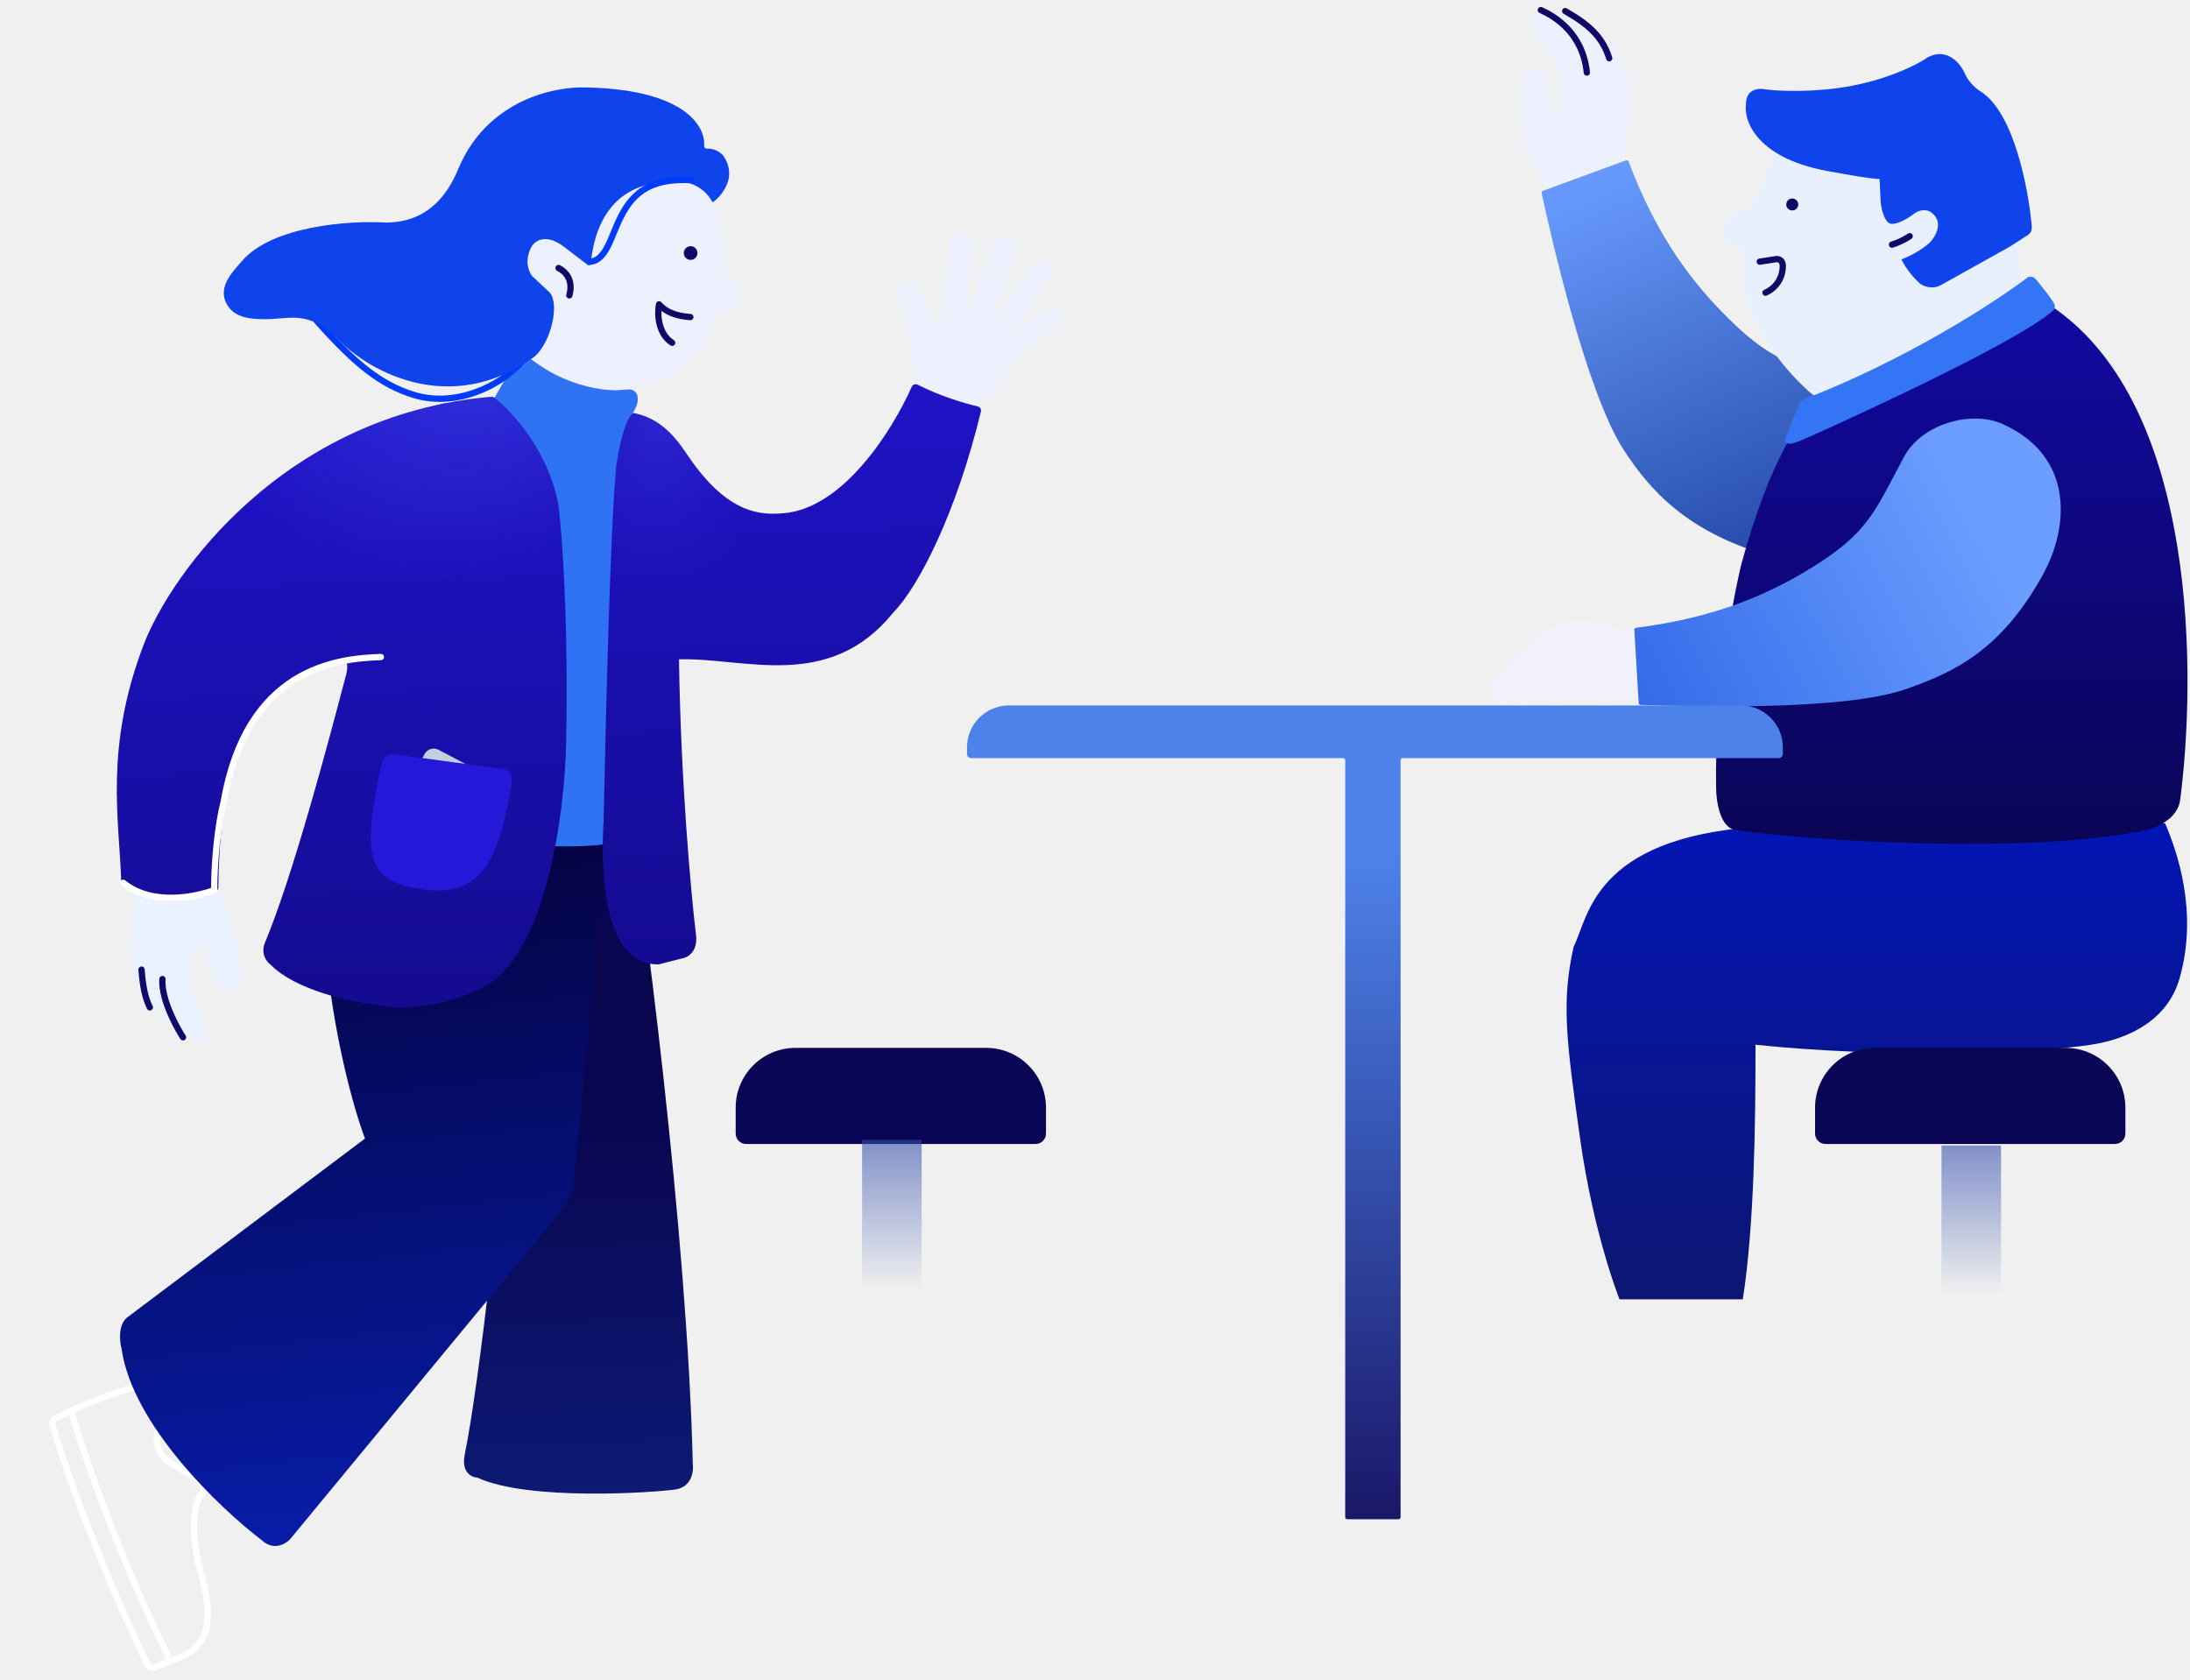
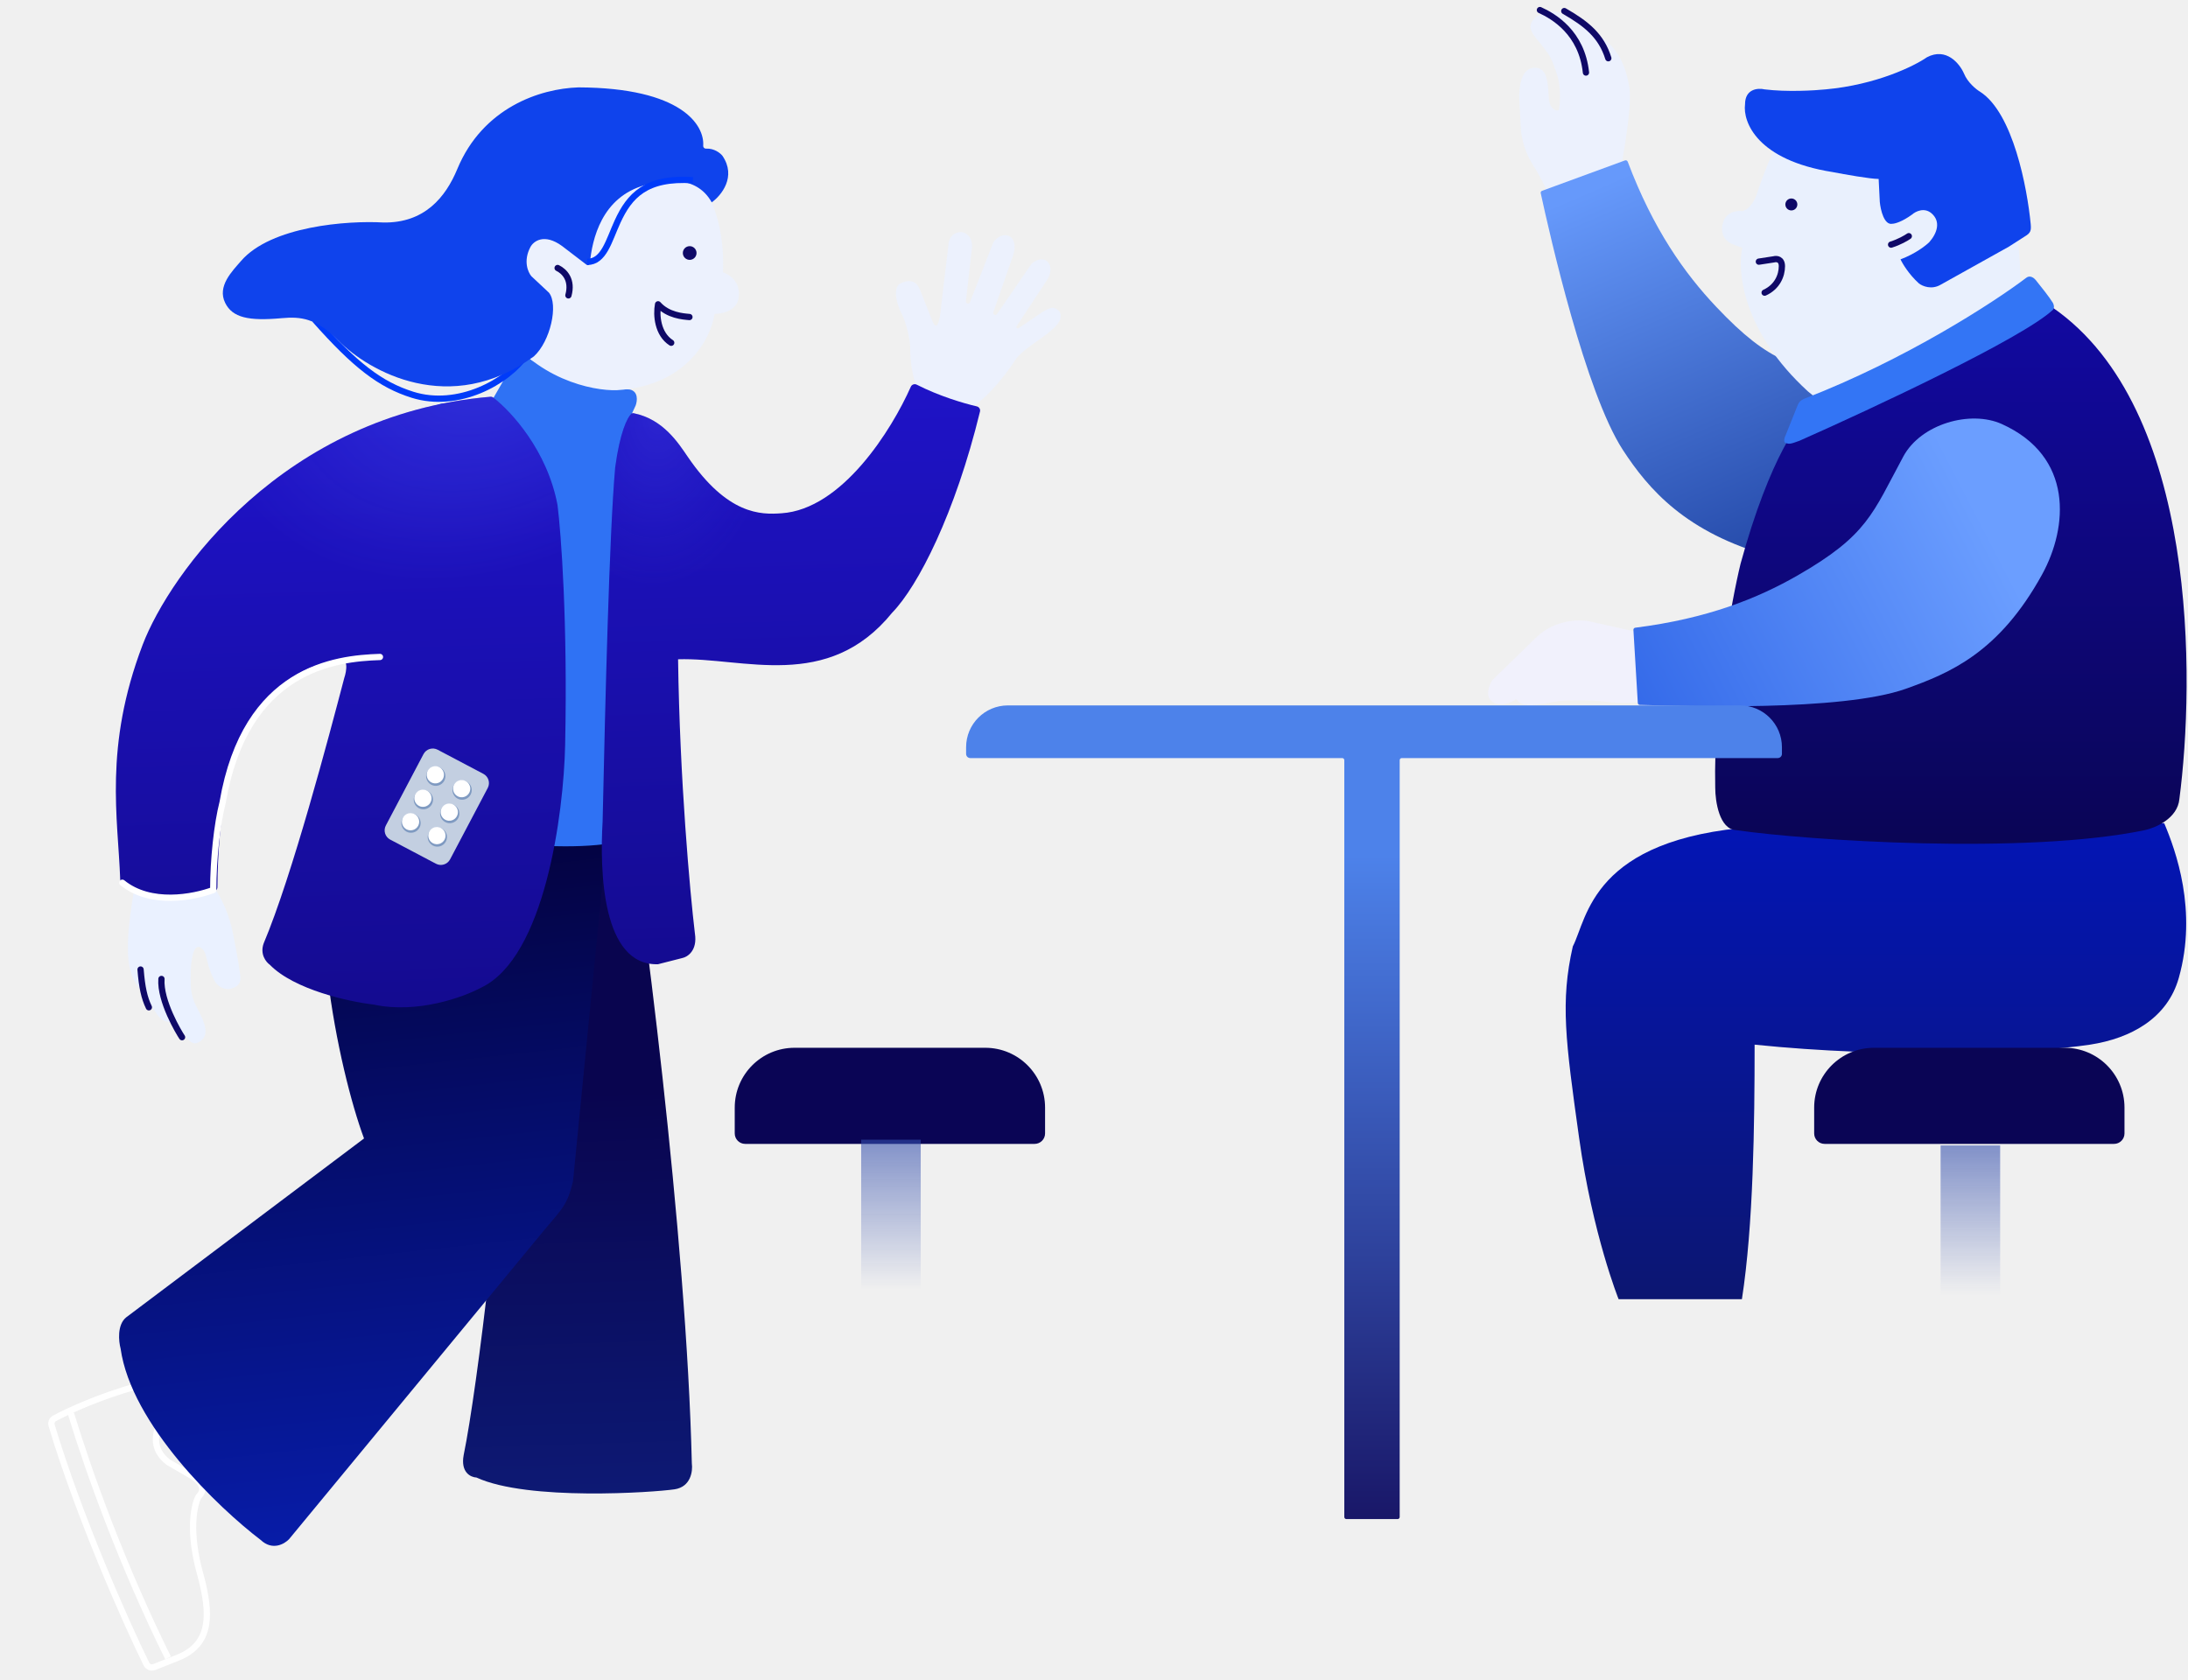
- <svg xmlns="http://www.w3.org/2000/svg" width="1048" height="804" viewBox="0 0 1048 804" fill="none">
-   <path d="M735.656 81.599C739.044 87.46 740.727 91.507 742.979 95.151L775.103 85.791C775.103 85.791 781.641 53.178 780.221 42.591C778.801 32.005 774.877 24.964 769.948 20.348C765.02 15.732 747.503 6.493 747.503 6.493C742.892 3.813 738.24 6.991 738.24 6.991C738.24 6.991 735.193 7.155 733.399 10.598C731.234 14.754 736.103 18.681 739.085 22.704C742.067 26.728 742.975 27.795 745.53 35.746C747.681 42.44 746.861 49.986 746.549 52.204C746.493 52.597 746.198 52.91 745.801 52.902C744.544 52.875 741.873 52.136 741.565 46.418C741.162 38.909 740.695 32.101 734.573 32.43C728.45 32.759 727.138 41.336 727.505 48.15L728.297 62.889C729.798 73.677 733.963 78.671 735.656 81.599Z" fill="#ECF1FD" />
-   <path d="M737.343 4.809C743.821 7.745 757.353 15.586 759.375 34.723" stroke="#0F0967" stroke-width="3" stroke-linecap="round" />
-   <path d="M749 5.298C759.682 11.417 766.767 17.221 770.069 27.872" stroke="#0F0967" stroke-width="3" stroke-linecap="round" />
-   <path d="M821.668 146.819C848.26 174.97 858.949 174.778 889.015 182.769C906.127 187.317 918.703 208.835 915.041 224.873C906.168 263.737 873.425 273.26 848.302 266.377C807.166 255.108 789.252 234.092 777.052 215.377C759.161 187.933 742.037 112.321 737.727 92.435C737.621 91.948 737.9 91.5 738.368 91.328L778.059 76.773C778.576 76.583 779.151 76.853 779.345 77.368C791.612 109.866 806.613 130.881 821.668 146.819Z" fill="url(#paint0_linear)" />
-   <path d="M841.353 92.248C845.762 78.615 851.273 67.512 853.478 63.664C861.855 50.911 895.546 51.021 911.345 52.67C946.175 57.068 960.762 84.918 963.701 98.294C967.669 121.601 967.559 136.955 967.008 141.719L871.665 192.29L865.602 187.343C834.299 158.759 831.617 129.626 834.189 118.632L829.78 116.983C824.048 114.785 824.085 109.471 824.82 107.089C826.143 101.372 831.617 100.676 834.189 101.043C838.157 100.163 840.618 94.813 841.353 92.248Z" fill="#E9F0FD" />
-   <path d="M761.928 297.603L796.631 305.369L798.387 334.578C798.387 334.578 781.074 337.17 771.898 336.17C762.723 335.171 760.35 335.121 750.047 335.281C740.889 335.423 729.94 340.624 726.073 334.598C723.807 336.156 718.348 338.601 714.643 335.918C710.938 333.235 712.994 327.949 714.485 325.642L735.921 304.752C744.953 296.389 756.835 296.243 761.928 297.603Z" fill="#F1F1FC" />
-   <path d="M1043.08 468C1052.11 435.87 1041.58 407 1036.08 394L840.077 395.75C762.077 401.35 760.076 439.5 753.076 453C747.076 479.5 749.576 498 756.077 544.5C762.577 591 775 621.836 775 621.836H834C839.5 586.336 840.077 538.5 840.077 500C903.076 506.5 972.41 504.333 1000.58 500C1020.08 497 1037.61 487.446 1043.08 468Z" fill="url(#paint1_linear)" />
-   <path d="M868.577 530.122C868.577 514.313 881.393 501.497 897.202 501.497H988.452C1004.26 501.497 1017.08 514.313 1017.08 530.122V542.497C1017.08 545.258 1014.84 547.497 1012.08 547.497H873.577C870.815 547.497 868.577 545.258 868.577 542.497V530.122Z" fill="#0A0555" />
-   <rect x="929.077" y="548.25" width="28.5" height="71.75" fill="url(#paint2_linear)" />
-   <path d="M833.358 269.795C847.466 218.345 862.383 198.886 868.078 195.588L977.75 143.368L982.71 147.216C1052.64 195.588 1050.68 326.229 1043.33 382.48C1042.45 391.715 1031.94 396.222 1026.8 397.322C969.924 409.195 865.323 402.269 831.153 397.322C823.217 396.882 821.233 383.58 821.233 376.983C820.352 334.768 828.949 287.935 833.358 269.795Z" fill="url(#paint3_linear)" />
-   <path d="M922.575 27.385C931.834 22.548 938.19 30.5 940.211 35.081C941.974 39.478 946.09 42.776 947.927 43.876C963.799 53.99 970.523 90.049 972.176 107.089C972.496 110.387 972.176 111.487 969.42 113.136L961.705 118.083L929.189 136.222C924.78 138.861 920.371 136.955 918.718 135.673C913.868 131.275 910.818 126.145 909.9 124.129C916.954 121.491 922.024 117.533 923.678 115.884C927.536 111.487 929.189 105.99 924.78 102.142C921.253 99.064 917.064 101.226 915.411 102.692C910.561 106.21 907.144 107.089 906.042 107.089C902.074 107.969 900.347 100.493 899.98 96.645L899.429 85.651C895.461 85.651 883.079 83.453 877.384 82.353C841.231 76.637 834.397 58.35 835.499 49.922C835.499 42.446 841.745 42.043 844.868 42.776C855.449 44.095 868.75 43.326 874.077 42.776C898.326 40.577 916.513 31.599 922.575 27.385Z" fill="#0F43EC" />
-   <path d="M913.86 113.044C912.691 113.875 909.361 115.843 905.389 117.075" stroke="#0F0967" stroke-width="3" stroke-linecap="round" />
-   <path d="M842.113 125.229L849.277 124.129C850.563 123.763 853.135 123.909 853.135 127.427C853.135 131.825 850.931 137.322 844.868 140.07" stroke="#0F0967" stroke-width="3" stroke-linecap="round" stroke-linejoin="round" />
-   <path d="M860.574 275.461C894.198 256.183 896.49 245.768 911.26 218.448C919.665 202.899 943.333 196.182 958.36 202.952C992.75 218.448 990.141 252.255 977.6 275.035C957.065 312.337 933.504 322.171 912.423 329.672C881.533 340.662 805.544 337.878 785.119 337.396C784.598 337.384 784.216 336.976 784.184 336.457L782.083 301.494C782.051 300.967 782.441 300.505 782.965 300.439C817.536 296.071 841.527 286.381 860.574 275.461Z" fill="url(#paint4_linear)" />
-   <ellipse cx="857.656" cy="97.857" rx="2.868" ry="2.861" fill="#0F0967" />
-   <path d="M863.631 190.924C912.587 172.028 954.932 144.458 970.151 132.893C971.914 131.576 973.825 133.077 974.56 133.992C977.315 137.425 981.173 142.237 982.826 144.986C983.708 146.745 983.194 147.918 982.826 148.284C968.277 161.916 895.934 195.74 861.581 210.948C857.172 212.597 856.621 212.597 854.968 212.047C853.645 211.607 854.417 209.299 854.968 208.199L860.765 193.744C861.285 192.447 862.327 191.428 863.631 190.924Z" fill="#3375F5" />
-   <path d="M331.519 700.447C329.013 592.517 307.805 426.176 297.899 368.601L241.412 370.396L244.964 482.216C241.848 558.475 228.841 664.859 222.343 696.414C220.762 704.773 225.759 707.076 228.454 707.183C253.047 718.518 313.495 714.29 323.257 712.826C331.067 711.654 332.019 704.085 331.519 700.447Z" fill="url(#paint5_linear)" />
-   <path d="M34.381 676.461C42.862 704.371 58.95 749.244 80.888 793.53" stroke="white" stroke-width="3" />
-   <path d="M80.73 666.716C79.36 659.348 70.971 661.24 66.719 663.195C66.559 663.269 66.395 663.33 66.226 663.377C48.37 668.339 33.5 675.157 26.569 678.845C25.347 679.495 24.778 680.909 25.174 682.236C38.07 725.407 60.7 776.538 70.536 796.469C71.222 797.861 72.853 798.46 74.296 797.887L85.455 793.454C101.748 786.981 101.59 772.699 96.135 752.931C90.864 733.826 93.032 721.407 95.236 716.747C95.381 716.441 95.598 716.176 95.833 715.931C99.811 711.775 94.544 707.502 91.316 705.846L81.005 699.864C72.144 693.155 75.085 684.125 77.825 680.167C77.957 679.975 78.118 679.811 78.281 679.646C79.786 678.128 82.049 673.81 80.73 666.716Z" stroke="white" stroke-width="3" />
-   <path d="M274.667 565.341L290.507 404.886L289.567 375.272L163.845 379.266C143.561 424.327 162.746 512.996 174.658 544.902L60.784 630.568C56.456 634.161 57.239 641.991 58.172 645.457C63.275 681.816 105.011 721.7 125.242 737.097C130.837 742.348 136.612 738.997 138.8 736.666L261.174 588.422C269.258 578.789 272.026 576.681 274.667 565.341Z" fill="url(#paint6_linear)" />
-   <path d="M435.998 165.781C435.835 176 438.464 184.271 439.799 187.13L439.475 190.957L463.493 197.019L467.659 193.342C474.811 188.34 482.632 177.904 485.649 173.312C488.498 167.806 499.759 161.869 503.969 157.67C509.392 153.222 508.257 149.797 507.011 148.64C504.161 145.876 501.532 148.177 499.239 149.385L487.93 157.067C487.296 157.497 486.531 156.743 486.951 156.103L501.809 133.502C504.111 129.492 503.088 126.098 501.313 124.875C498.531 122.957 495.281 125.065 494.003 126.359L477.543 150.326C476.883 151.287 475.391 150.532 475.775 149.43L485.236 122.288C487.146 116.282 484.802 113.607 483.392 113.02C479.879 111.461 476.851 114.394 475.776 116.055L464.587 144.684C464.161 145.775 462.53 145.371 462.662 144.208L465.579 118.522C465.923 112.804 462.172 111.166 460.253 111.062C455.323 111.346 454.211 115.515 454.271 117.565L450.961 145.299C450.107 155.39 448.669 157.897 446.875 154.24L440.441 138.122C438.093 132.737 432.795 134.613 430.439 136.224C427.453 140.037 430.565 147.858 432.494 151.292C435.049 157.536 435.895 163.553 435.998 165.781Z" fill="#ECF1FD" />
-   <path d="M111.799 446.081C108.766 431.094 100.061 419.285 96.745 418.603L65.751 418.603C64.078 429.914 60.249 449.083 62.185 461.339C63.838 471.806 70.522 476.305 70.522 476.305C70.522 476.305 74.083 484.084 76.884 487.052C79.685 490.02 84.503 489.172 84.503 489.172C84.503 489.172 85.099 489.859 88.5 494.948C90.762 498.333 92.853 500.324 95.512 498.869C101.228 495.74 98.656 489.752 94.275 481.412C91.455 476.044 91.718 471.198 91.687 467.813C91.602 458.535 93.329 451.443 96.438 453.535C100.094 455.996 98.432 459.711 102.485 468.063C104.28 472.868 109.001 474.265 111.784 472.915C116.626 471.452 115.601 467.199 115.042 464.414C115.042 464.414 114.832 461.068 111.799 446.081Z" fill="#EAF1FF" />
-   <path d="M87.578 496.429C86.173 494.383 76.98 479.131 77.721 468.556" stroke="#0F0967" stroke-width="3" stroke-linecap="round" />
-   <path d="M71.697 482.12C69.496 477.584 68.396 472.513 67.723 464.043" stroke="#0F0967" stroke-width="3" stroke-linecap="round" />
-   <path d="M304.647 194.057L302.234 199.279C307.615 206.31 309.259 217.491 309.409 222.203L314.732 389.777C314.895 394.917 309.007 398.962 306.042 400.343C275.456 411.604 214.48 399.712 189.857 395.778C182.644 396.007 180.651 390.068 180.555 387.07L192.198 225.926C192.51 203.279 205.387 194.638 211.786 193.149L236.218 191.086L245.991 174.055C248.919 168.817 253.195 170.825 254.967 172.484C275.935 183.136 294.943 186.22 301.826 186.43C305.98 187.327 305.437 191.888 304.647 194.057Z" fill="#2F72F4" />
-   <path d="M267.246 241.769C262.378 215.687 245.082 196.902 236.476 190.281C236.093 189.986 235.611 189.857 235.129 189.897C135.962 198.304 81.615 274.773 68.718 308.615C50.057 357.583 56.97 391.727 57.979 420.878C57.993 421.285 58.129 421.681 58.384 421.998C67.841 433.736 91.484 427.987 102.658 426.68C103.699 426.559 104.499 425.686 104.505 424.638C104.699 391.416 110.076 362.471 118.511 348.554C132.873 324.86 146.232 319.329 162.324 315.578C167.452 314.382 166.373 321.043 165.192 324.523C157.818 352.643 140.257 419.225 126.641 451.501C124.74 456.726 127.789 460.502 129.55 461.737C141.3 473.757 167.576 479.463 179.245 480.814C200.057 485.317 222.194 477.298 230.661 472.726C261.207 458.329 270.209 389.277 270.892 356.55C272.121 297.643 268.973 255.484 267.246 241.769Z" fill="url(#paint7_linear)" />
-   <path d="M267.246 241.769C262.378 215.687 245.082 196.902 236.476 190.281C236.093 189.986 235.611 189.857 235.129 189.897C135.962 198.304 81.615 274.773 68.718 308.615C50.057 357.583 56.97 391.727 57.979 420.878C57.993 421.285 58.129 421.681 58.384 421.998C67.841 433.736 91.484 427.987 102.658 426.68C103.699 426.559 104.499 425.686 104.505 424.638C104.699 391.416 110.076 362.471 118.511 348.554C132.873 324.86 146.232 319.329 162.324 315.578C167.452 314.382 166.373 321.043 165.192 324.523C157.818 352.643 140.257 419.225 126.641 451.501C124.74 456.726 127.789 460.502 129.55 461.737C141.3 473.757 167.576 479.463 179.245 480.814C200.057 485.317 222.194 477.298 230.661 472.726C261.207 458.329 270.209 389.277 270.892 356.55C272.121 297.643 268.973 255.484 267.246 241.769Z" fill="url(#paint8_radial)" fill-opacity="0.3" />
-   <path d="M294.844 223.699C297.115 206.853 300.617 199.934 302.522 198.083C302.847 197.768 303.32 197.701 303.764 197.791C317.883 200.663 325.129 212.166 329.621 218.728C348.616 246.481 364.572 246.404 374.468 245.66C403.448 243.742 427.163 205.719 436.301 185.108C436.78 184.028 438.074 183.574 439.126 184.11C449.939 189.621 461.654 193.069 467.869 194.501C468.975 194.756 469.677 195.866 469.409 196.969C457.534 245.775 439.77 280.536 427.41 293.219C396.532 331.322 356.052 314.56 324.933 315.548C325.731 373.268 330.632 427.076 332.983 446.766C334.278 454.974 329.459 458.048 326.888 458.56L315.336 461.505C288.525 462.356 287.422 416.777 288.826 393.101C290.096 335.316 291.988 256.014 294.844 223.699Z" fill="url(#paint9_linear)" />
-   <path d="M294.844 223.699C297.115 206.853 300.617 199.934 302.522 198.083C302.847 197.768 303.32 197.701 303.764 197.791C317.883 200.663 325.129 212.166 329.621 218.728C348.616 246.481 364.572 246.404 374.468 245.66C403.448 243.742 427.163 205.719 436.301 185.108C436.78 184.028 438.074 183.574 439.126 184.11C449.939 189.621 461.654 193.069 467.869 194.501C468.975 194.756 469.677 195.866 469.409 196.969C457.534 245.775 439.77 280.536 427.41 293.219C396.532 331.322 356.052 314.56 324.933 315.548C325.731 373.268 330.632 427.076 332.983 446.766C334.278 454.974 329.459 458.048 326.888 458.56L315.336 461.505C288.525 462.356 287.422 416.777 288.826 393.101C290.096 335.316 291.988 256.014 294.844 223.699Z" fill="url(#paint10_radial)" fill-opacity="0.3" />
-   <path d="M252.288 169.711C243.355 182.9 219.598 195.767 197.872 188.949C182.522 184.132 170.47 174.902 151.07 152.994" stroke="#003BF9" stroke-width="3" />
-   <path d="M346.435 130.274C347.474 104.09 338.116 89.288 333.307 85.16C322.811 73.819 293.586 57.001 260.651 80.463C227.716 103.925 232.932 140.495 239.657 155.848C256.375 181.468 283.92 187.131 295.603 186.76C329.22 184.758 340.802 161.586 342.391 150.25C349.868 150.012 353.27 146.402 353.852 142.881C355.209 134.665 349.198 131.354 346.435 130.274Z" fill="#ECF1FD" />
-   <path d="M267.292 128.275C270.679 129.919 274.478 134.05 272.46 141.368" stroke="#0F0967" stroke-width="3" stroke-linecap="round" stroke-linejoin="round" />
-   <path d="M346.162 74.563C353.009 84.592 345.6 93.598 341.04 96.848C333.382 83.12 317.164 86.406 309.298 88.542C288.291 94.247 283.833 114.586 282.722 125.98C282.645 126.77 281.728 127.173 281.098 126.691L269.42 117.752C260.828 111.505 255.745 115.469 254.278 118.233C250.758 124.865 253.107 130.301 254.722 132.19L263.133 140.073C267.75 145.748 263.872 163.336 255.941 170.574C215.83 199.791 176.888 177.742 162.431 163.065C151.827 152.225 144.347 151.462 135.273 152.285C119.462 153.719 111.723 152.049 108.225 144.994C104.246 136.97 111.638 129.75 115.75 124.962C130.148 108.204 166.819 105.487 183.951 106.495C203.548 106.804 213.656 94.493 219.281 80.922C231.41 51.662 258.638 42.414 277.273 41.822C326.772 42.015 337.678 59.951 336.955 69.811C336.902 70.543 337.563 71.185 338.296 71.142C342.16 70.913 345.088 73.225 346.162 74.563Z" fill="#0F43EC" />
-   <path d="M332 86.25C309.5 84.75 301.616 93.816 296 106C291.819 115.071 289.5 125.34 281.484 125.34" stroke="#003BF9" stroke-width="3" />
-   <ellipse cx="330.488" cy="121.098" rx="3.277" ry="3.281" transform="rotate(-1.81941 330.488 121.098)" fill="#0F0967" />
-   <path d="M330.369 151.738C327.322 151.47 320.092 150.97 315.366 145.649C314.39 150.786 315.135 159.88 321.646 164.05" stroke="#0F0967" stroke-width="3" stroke-linecap="round" stroke-linejoin="round" />
-   <path d="M182.275 314.444C160.786 315.127 118 320 107 384C104.33 394.424 102.5 411.5 102.5 426C93 429.5 72.5 433.5 59 422.5" stroke="white" stroke-width="3" stroke-linecap="round" stroke-linejoin="round" />
-   <path d="M203.125 360.929C204.414 358.487 207.438 357.551 209.88 358.839L231.771 370.387C234.214 371.675 235.149 374.7 233.861 377.142L215.833 411.318C214.545 413.76 211.521 414.696 209.078 413.408L187.187 401.86C184.745 400.572 183.809 397.547 185.098 395.105L203.125 360.929Z" fill="#C3CFE1" />
-   <circle cx="208.983" cy="371.506" r="4.622" transform="rotate(27.8115 208.983 371.506)" fill="#7F9AC1" />
-   <circle cx="203.059" cy="382.737" r="4.622" transform="rotate(27.8115 203.059 382.737)" fill="#7F9AC1" />
-   <circle cx="197.135" cy="393.968" r="4.622" transform="rotate(27.8115 197.135 393.968)" fill="#7F9AC1" />
-   <circle cx="221.587" cy="378.154" r="4.622" transform="rotate(27.8115 221.587 378.154)" fill="#7F9AC1" />
-   <circle cx="215.663" cy="389.385" r="4.622" transform="rotate(27.8115 215.663 389.385)" fill="#7F9AC1" />
-   <circle cx="209.739" cy="400.617" r="4.622" transform="rotate(27.8115 209.739 400.617)" fill="#7F9AC1" />
-   <circle cx="208.776" cy="370.835" r="4.125" transform="rotate(27.8115 208.776 370.835)" fill="white" />
-   <circle cx="202.851" cy="382.066" r="4.125" transform="rotate(27.8115 202.851 382.066)" fill="white" />
-   <circle cx="196.927" cy="393.297" r="4.125" transform="rotate(27.8115 196.927 393.297)" fill="white" />
-   <circle cx="221.38" cy="377.483" r="4.125" transform="rotate(27.8115 221.38 377.483)" fill="white" />
-   <circle cx="215.455" cy="388.714" r="4.125" transform="rotate(27.8115 215.455 388.714)" fill="white" />
-   <circle cx="209.531" cy="399.945" r="4.125" transform="rotate(27.8115 209.531 399.945)" fill="white" />
-   <path d="M240.729 368.03L188.306 360.927C185.733 360.578 183.319 362.257 182.767 364.794C172.92 410.035 174.866 422.281 203.471 425.811C233.664 429.536 239.664 405.764 244.984 373.79C245.445 371.016 243.516 368.408 240.729 368.03Z" fill="#2418D9" />
-   <path d="M352.048 530.122C352.048 514.313 364.864 501.497 380.673 501.497H471.923C487.732 501.497 500.548 514.313 500.548 530.122V542.497C500.548 545.258 498.309 547.497 495.548 547.497H357.048C354.286 547.497 352.048 545.258 352.048 542.497V530.122Z" fill="#0A0555" />
-   <rect x="412.548" y="545.497" width="28.5" height="71.75" fill="url(#paint11_linear)" />
-   <path fill-rule="evenodd" clip-rule="evenodd" d="M482.762 337.629C471.716 337.629 462.762 346.583 462.762 357.629V360.836C462.762 361.941 463.657 362.836 464.762 362.836H642.737C643.289 362.836 643.737 363.284 643.737 363.836V726.074C643.737 726.627 644.185 727.074 644.737 727.074H669.237C669.789 727.074 670.237 726.627 670.237 726.074V363.836C670.237 363.284 670.684 362.836 671.237 362.836H851.15C852.255 362.836 853.15 361.941 853.15 360.836V357.629C853.15 346.583 844.196 337.629 833.15 337.629H482.762Z" fill="url(#paint12_linear)" />
+ <svg xmlns="http://www.w3.org/2000/svg" width="1047" height="804" viewBox="0 0 1047 804" fill="none">
+   <path d="M735.194 81.599C738.582 87.46 740.265 91.507 742.517 95.151L774.641 85.791C774.641 85.791 781.179 53.178 779.759 42.591C778.339 32.005 774.415 24.964 769.486 20.348C764.558 15.732 747.042 6.494 747.042 6.494C742.43 3.813 737.778 6.991 737.778 6.991C737.778 6.991 734.731 7.155 732.937 10.599C730.772 14.754 735.641 18.681 738.623 22.704C741.605 26.728 742.513 27.795 745.068 35.746C747.219 42.44 746.4 49.986 746.087 52.204C746.031 52.597 745.736 52.91 745.339 52.902C744.082 52.875 741.411 52.136 741.103 46.418C740.7 38.909 740.233 32.101 734.111 32.43C727.988 32.759 726.676 41.336 727.043 48.15L727.835 62.889C729.336 73.677 733.501 78.671 735.194 81.599Z" fill="#ECF1FD" />
+   <path d="M736.881 4.809C743.359 7.745 756.891 15.587 758.913 34.723" stroke="#0F0967" stroke-width="3" stroke-linecap="round" />
+   <path d="M748.538 5.298C759.22 11.417 766.305 17.221 769.607 27.872" stroke="#0F0967" stroke-width="3" stroke-linecap="round" />
+   <path d="M821.206 146.819C847.798 174.97 858.487 174.778 888.553 182.769C905.665 187.317 918.241 208.835 914.579 224.873C905.706 263.737 872.963 273.26 847.84 266.377C806.704 255.108 788.79 234.092 776.59 215.377C758.699 187.933 741.575 112.321 737.265 92.435C737.159 91.948 737.438 91.5 737.906 91.328L777.597 76.773C778.114 76.583 778.689 76.853 778.883 77.368C791.15 109.866 806.151 130.881 821.206 146.819Z" fill="url(#paint0_linear)" />
+   <path d="M840.891 92.248C845.3 78.616 850.811 67.512 853.016 63.664C861.393 50.912 895.084 51.022 910.883 52.67C945.713 57.068 960.3 84.919 963.239 98.294C967.207 121.601 967.097 136.955 966.546 141.719L871.203 192.29L865.14 187.343C833.837 158.759 831.155 129.626 833.727 118.632L829.318 116.983C823.586 114.785 823.623 109.471 824.358 107.089C825.681 101.372 831.155 100.676 833.727 101.043C837.695 100.163 840.157 94.813 840.891 92.248Z" fill="#E9F0FD" />
+   <path d="M761.466 297.603L796.169 305.369L797.925 334.578C797.925 334.578 780.612 337.17 771.436 336.17C762.261 335.171 759.888 335.121 749.585 335.281C740.427 335.423 729.478 340.624 725.612 334.598C723.345 336.156 717.886 338.601 714.181 335.918C710.476 333.235 712.532 327.949 714.023 325.642L735.459 304.752C744.491 296.389 756.373 296.243 761.466 297.603Z" fill="#F1F1FC" />
+   <path d="M1042.61 468C1051.65 435.87 1041.11 407 1035.61 394L839.615 395.75C761.615 401.35 759.615 439.5 752.614 453C746.614 479.5 749.114 498 755.615 544.5C762.115 591 774.538 621.836 774.538 621.836H833.538C839.038 586.336 839.615 538.5 839.615 500C902.615 506.5 971.948 504.333 1000.11 500C1019.61 497 1037.15 487.446 1042.61 468Z" fill="url(#paint1_linear)" />
+   <path d="M868.115 530.122C868.115 514.313 880.931 501.497 896.74 501.497H987.99C1003.8 501.497 1016.61 514.313 1016.61 530.122V542.497C1016.61 545.258 1014.38 547.497 1011.61 547.497H873.115C870.353 547.497 868.115 545.258 868.115 542.497V530.122Z" fill="#0A0555" />
+   <rect x="928.615" y="548.25" width="28.5" height="71.75" fill="url(#paint2_linear)" />
+   <path d="M832.896 269.795C847.005 218.345 861.921 198.886 867.616 195.588L977.288 143.368L982.248 147.216C1052.18 195.588 1050.22 326.229 1042.87 382.48C1041.99 391.715 1031.48 396.222 1026.34 397.322C969.462 409.195 864.861 402.269 830.692 397.322C822.755 396.882 820.771 383.58 820.771 376.983C819.89 334.768 828.487 287.935 832.896 269.795Z" fill="url(#paint3_linear)" />
+   <path d="M922.113 27.385C931.372 22.548 937.728 30.5 939.749 35.081C941.512 39.478 945.628 42.776 947.465 43.876C963.337 53.99 970.061 90.049 971.714 107.089C972.034 110.387 971.714 111.487 968.958 113.136L961.243 118.083L928.727 136.222C924.318 138.861 919.909 136.955 918.256 135.673C913.406 131.275 910.356 126.145 909.438 124.129C916.492 121.491 921.562 117.533 923.216 115.884C927.074 111.487 928.727 105.99 924.318 102.142C920.791 99.064 916.602 101.226 914.949 102.692C910.099 106.21 906.682 107.089 905.58 107.089C901.612 107.969 899.885 100.493 899.518 96.645L898.967 85.651C894.999 85.651 882.617 83.453 876.922 82.353C840.769 76.637 833.935 58.35 835.037 49.922C835.037 42.446 841.283 42.043 844.406 42.776C854.988 44.095 868.288 43.326 873.615 42.776C897.864 40.577 916.051 31.599 922.113 27.385Z" fill="#0F43EC" />
+   <path d="M913.398 113.044C912.229 113.875 908.899 115.843 904.927 117.075" stroke="#0F0967" stroke-width="3" stroke-linecap="round" />
+   <path d="M841.651 125.229L848.815 124.129C850.101 123.763 852.673 123.909 852.673 127.427C852.673 131.825 850.469 137.322 844.406 140.07" stroke="#0F0967" stroke-width="3" stroke-linecap="round" stroke-linejoin="round" />
+   <path d="M860.112 275.461C893.736 256.183 896.029 245.768 910.798 218.448C919.203 202.899 942.872 196.182 957.898 202.952C992.288 218.448 989.679 252.255 977.138 275.035C956.603 312.337 933.042 322.171 911.961 329.672C881.071 340.662 805.082 337.878 784.657 337.396C784.136 337.384 783.754 336.976 783.722 336.457L781.621 301.494C781.589 300.967 781.979 300.505 782.503 300.439C817.074 296.071 841.065 286.381 860.112 275.461Z" fill="url(#paint4_linear)" />
+   <ellipse cx="857.195" cy="97.857" rx="2.868" ry="2.861" fill="#0F0967" />
+   <path d="M863.169 190.924C912.125 172.028 954.47 144.458 969.689 132.893C971.452 131.576 973.363 133.077 974.098 133.992C976.853 137.425 980.711 142.237 982.364 144.986C983.246 146.745 982.732 147.918 982.364 148.284C967.815 161.916 895.472 195.74 861.119 210.948C856.71 212.597 856.159 212.597 854.506 212.047C853.183 211.607 853.955 209.299 854.506 208.199L860.303 193.744C860.823 192.447 861.865 191.428 863.169 190.924Z" fill="#3375F5" />
+   <path d="M331.057 700.447C328.551 592.517 307.343 426.176 297.437 368.601L240.95 370.396L244.503 482.216C241.386 558.475 228.379 664.859 221.881 696.414C220.3 704.773 225.297 707.076 227.993 707.183C252.585 718.518 313.033 714.29 322.795 712.826C330.605 711.654 331.557 704.085 331.057 700.447Z" fill="url(#paint5_linear)" />
+   <path d="M33.919 676.461C42.401 704.371 58.489 749.244 80.427 793.53" stroke="white" stroke-width="3" />
+   <path d="M80.268 666.716C78.898 659.348 70.509 661.24 66.257 663.195C66.097 663.269 65.934 663.33 65.764 663.377C47.908 668.339 33.038 675.157 26.107 678.845C24.885 679.495 24.316 680.909 24.713 682.236C37.608 725.407 60.238 776.538 70.074 796.469C70.76 797.861 72.391 798.46 73.834 797.887L84.993 793.454C101.286 786.981 101.128 772.699 95.674 752.931C90.402 733.826 92.57 721.407 94.774 716.747C94.919 716.441 95.136 716.176 95.371 715.931C99.35 711.775 94.082 707.502 90.854 705.846L80.543 699.864C71.683 693.155 74.623 684.125 77.363 680.167C77.495 679.975 77.656 679.811 77.82 679.646C79.324 678.128 81.587 673.81 80.268 666.716Z" stroke="white" stroke-width="3" />
+   <path d="M274.205 565.341L290.045 404.886L289.105 375.272L163.383 379.266C143.099 424.327 162.284 512.996 174.196 544.902L60.322 630.568C55.994 634.16 56.778 641.991 57.71 645.457C62.813 681.816 104.549 721.7 124.78 737.097C130.375 742.348 136.15 738.997 138.338 736.666L260.712 588.422C268.796 578.788 271.564 576.68 274.205 565.341Z" fill="url(#paint6_linear)" />
+   <path d="M435.537 165.782C435.373 176.001 438.002 184.272 439.337 187.13L439.013 190.957L463.031 197.02L467.197 193.342C474.349 188.34 482.171 177.905 485.187 173.312C488.036 167.806 499.297 161.869 503.507 157.67C508.93 153.223 507.795 149.797 506.549 148.641C503.699 145.876 501.07 148.177 498.777 149.385L487.468 157.067C486.834 157.497 486.069 156.743 486.489 156.103L501.347 133.503C503.649 129.492 502.626 126.098 500.851 124.875C498.069 122.957 494.819 125.065 493.541 126.359L477.082 150.326C476.421 151.287 474.929 150.532 475.313 149.43L484.774 122.288C486.684 116.282 484.34 113.607 482.93 113.02C479.417 111.461 476.389 114.394 475.314 116.055L464.125 144.685C463.699 145.775 462.068 145.371 462.2 144.208L465.117 118.522C465.461 112.804 461.71 111.166 459.791 111.062C454.861 111.346 453.749 115.516 453.809 117.565L450.499 145.3C449.645 155.39 448.207 157.897 446.413 154.241L439.979 138.122C437.631 132.737 432.333 134.613 429.977 136.224C426.991 140.037 430.103 147.858 432.032 151.292C434.587 157.536 435.433 163.553 435.537 165.782Z" fill="#ECF1FD" />
+   <path d="M111.337 446.081C108.304 431.094 99.599 419.285 96.283 418.603L65.289 418.603C63.616 429.914 59.787 449.083 61.723 461.339C63.376 471.806 70.061 476.305 70.061 476.305C70.061 476.305 73.621 484.084 76.422 487.052C79.223 490.02 84.041 489.172 84.041 489.172C84.041 489.172 84.637 489.859 88.038 494.948C90.3 498.333 92.391 500.324 95.05 498.869C100.766 495.74 98.195 489.752 93.813 481.412C90.993 476.044 91.256 471.198 91.225 467.813C91.14 458.535 92.867 451.443 95.976 453.535C99.632 455.996 97.97 459.711 102.023 468.063C103.818 472.868 108.539 474.265 111.322 472.915C116.164 471.452 115.139 467.199 114.58 464.414C114.58 464.414 114.37 461.068 111.337 446.081Z" fill="#EAF1FF" />
+   <path d="M87.116 496.429C85.711 494.383 76.518 479.131 77.259 468.555" stroke="#0F0967" stroke-width="3" stroke-linecap="round" />
+   <path d="M71.235 482.12C69.034 477.584 67.934 472.513 67.261 464.043" stroke="#0F0967" stroke-width="3" stroke-linecap="round" />
+   <path d="M304.185 194.057L301.773 199.279C307.153 206.31 308.798 217.491 308.947 222.202L314.27 389.777C314.434 394.917 308.545 398.962 305.581 400.343C274.994 411.604 214.018 399.712 189.396 395.778C182.183 396.007 180.189 390.068 180.094 387.07L191.736 225.926C192.049 203.279 204.925 194.638 211.325 193.149L235.756 191.086L245.53 174.055C248.458 168.817 252.734 170.825 254.505 172.484C275.473 183.136 294.481 186.22 301.364 186.43C305.519 187.327 304.976 191.888 304.185 194.057Z" fill="#2F72F4" />
+   <path d="M266.785 241.769C261.917 215.687 244.62 196.902 236.015 190.281C235.632 189.986 235.149 189.857 234.668 189.897C135.5 198.304 81.153 274.773 68.257 308.615C49.596 357.583 56.508 391.727 57.518 420.878C57.532 421.285 57.668 421.681 57.923 421.998C67.379 433.736 91.023 427.987 102.197 426.68C103.238 426.559 104.038 425.686 104.044 424.639C104.238 391.416 109.615 362.471 118.05 348.554C132.412 324.861 145.77 319.329 161.862 315.578C166.991 314.382 165.911 321.043 164.731 324.524C157.356 352.643 139.795 419.225 126.18 451.501C124.279 456.726 127.327 460.502 129.089 461.737C140.839 473.757 167.114 479.463 178.784 480.814C199.596 485.317 221.732 477.298 230.199 472.726C260.746 458.329 269.748 389.277 270.431 356.551C271.66 297.643 268.512 255.485 266.785 241.769Z" fill="url(#paint7_linear)" />
+   <path d="M266.785 241.769C261.917 215.687 244.62 196.902 236.015 190.281C235.632 189.986 235.149 189.857 234.668 189.897C135.5 198.304 81.153 274.773 68.257 308.615C49.596 357.583 56.508 391.727 57.518 420.878C57.532 421.285 57.668 421.681 57.923 421.998C67.379 433.736 91.023 427.987 102.197 426.68C103.238 426.559 104.038 425.686 104.044 424.639C104.238 391.416 109.615 362.471 118.05 348.554C132.412 324.861 145.77 319.329 161.862 315.578C166.991 314.382 165.911 321.043 164.731 324.524C157.356 352.643 139.795 419.225 126.18 451.501C124.279 456.726 127.327 460.502 129.089 461.737C140.839 473.757 167.114 479.463 178.784 480.814C199.596 485.317 221.732 477.298 230.199 472.726C260.746 458.329 269.748 389.277 270.431 356.551C271.66 297.643 268.512 255.485 266.785 241.769Z" fill="url(#paint8_radial)" fill-opacity="0.3" />
+   <path d="M294.382 223.699C296.653 206.853 300.156 199.934 302.061 198.083C302.386 197.768 302.859 197.701 303.302 197.791C317.422 200.662 324.668 212.166 329.159 218.728C348.155 246.481 364.11 246.404 374.007 245.66C402.986 243.742 426.702 205.719 435.84 185.108C436.319 184.028 437.612 183.574 438.665 184.11C449.477 189.621 461.192 193.069 467.408 194.501C468.514 194.756 469.216 195.866 468.947 196.969C457.072 245.775 439.308 280.536 426.949 293.219C396.071 331.322 355.59 314.56 324.471 315.548C325.27 373.268 330.171 427.076 332.521 446.765C333.817 454.974 328.998 458.048 326.426 458.56L314.875 461.505C288.064 462.356 286.96 416.777 288.365 393.101C289.634 335.316 291.527 256.014 294.382 223.699Z" fill="url(#paint9_linear)" />
+   <path d="M294.382 223.699C296.653 206.853 300.156 199.934 302.061 198.083C302.386 197.768 302.859 197.701 303.302 197.791C317.422 200.662 324.668 212.166 329.159 218.728C348.155 246.481 364.11 246.404 374.007 245.66C402.986 243.742 426.702 205.719 435.84 185.108C436.319 184.028 437.612 183.574 438.665 184.11C449.477 189.621 461.192 193.069 467.408 194.501C468.514 194.756 469.216 195.866 468.947 196.969C457.072 245.775 439.308 280.536 426.949 293.219C396.071 331.322 355.59 314.56 324.471 315.548C325.27 373.268 330.171 427.076 332.521 446.765C333.817 454.974 328.998 458.048 326.426 458.56L314.875 461.505C288.064 462.356 286.96 416.777 288.365 393.101C289.634 335.316 291.527 256.014 294.382 223.699Z" fill="url(#paint10_radial)" fill-opacity="0.3" />
+   <path d="M251.826 169.711C242.893 182.9 219.136 195.767 197.409 188.949C182.059 184.132 170.008 174.902 150.607 152.994" stroke="#003BF9" stroke-width="3" />
+   <path d="M345.973 130.274C347.012 104.09 337.654 89.288 332.845 85.16C322.349 73.819 293.124 57.001 260.189 80.463C227.254 103.925 232.47 140.495 239.195 155.848C255.913 181.468 283.459 187.131 295.141 186.76C328.758 184.758 340.34 161.586 341.929 150.25C349.406 150.012 352.808 146.402 353.39 142.881C354.747 134.665 348.736 131.354 345.973 130.274Z" fill="#ECF1FD" />
+   <path d="M266.829 128.275C270.216 129.919 274.016 134.05 271.997 141.368" stroke="#0F0967" stroke-width="3" stroke-linecap="round" stroke-linejoin="round" />
+   <path d="M345.7 74.563C352.547 84.592 345.138 93.598 340.578 96.848C332.92 83.12 316.702 86.406 308.836 88.542C287.83 94.247 283.371 114.586 282.26 125.98C282.183 126.77 281.267 127.173 280.636 126.691L268.958 117.752C260.366 111.505 255.284 115.469 253.816 118.233C250.296 124.865 252.645 130.301 254.26 132.19L262.672 140.073C267.288 145.748 263.41 163.336 255.479 170.574C215.368 199.791 176.426 177.742 161.969 163.065C151.365 152.225 143.885 151.462 134.811 152.285C119 153.719 111.261 152.049 107.763 144.994C103.784 136.97 111.176 129.75 115.288 124.962C129.686 108.204 166.357 105.487 183.489 106.495C203.086 106.804 213.194 94.493 218.819 80.922C230.948 51.662 258.176 42.414 276.811 41.822C326.31 42.015 337.216 59.951 336.493 69.811C336.44 70.543 337.101 71.185 337.834 71.142C341.698 70.913 344.626 73.225 345.7 74.563Z" fill="#0F43EC" />
+   <path d="M331.538 86.25C309.038 84.75 301.154 93.816 295.538 106C291.357 115.071 289.038 125.34 281.022 125.34" stroke="#003BF9" stroke-width="3" />
+   <ellipse cx="330.027" cy="121.098" rx="3.277" ry="3.281" transform="rotate(-1.81941 330.027 121.098)" fill="#0F0967" />
+   <path d="M329.907 151.738C326.86 151.47 319.63 150.97 314.904 145.649C313.928 150.786 314.673 159.88 321.184 164.05" stroke="#0F0967" stroke-width="3" stroke-linecap="round" stroke-linejoin="round" />
+   <path d="M181.814 314.444C160.324 315.127 117.538 320 106.538 384C103.868 394.423 102.038 411.5 102.038 426C92.538 429.5 72.038 433.5 58.538 422.5" stroke="white" stroke-width="3" stroke-linecap="round" stroke-linejoin="round" />
+   <path d="M202.662 360.929C203.951 358.487 206.975 357.551 209.418 358.839L231.309 370.387C233.751 371.675 234.687 374.7 233.398 377.142L215.371 411.318C214.082 413.76 211.058 414.696 208.615 413.408L186.724 401.86C184.282 400.572 183.346 397.547 184.635 395.105L202.662 360.929Z" fill="#C3CFE1" />
+   <circle cx="208.521" cy="371.506" r="4.622" transform="rotate(27.8115 208.521 371.506)" fill="#7F9AC1" />
+   <circle cx="202.597" cy="382.737" r="4.622" transform="rotate(27.8115 202.597 382.737)" fill="#7F9AC1" />
+   <circle cx="196.673" cy="393.968" r="4.622" transform="rotate(27.8115 196.673 393.968)" fill="#7F9AC1" />
+   <circle cx="221.125" cy="378.154" r="4.622" transform="rotate(27.8115 221.125 378.154)" fill="#7F9AC1" />
+   <circle cx="215.201" cy="389.385" r="4.622" transform="rotate(27.8115 215.201 389.385)" fill="#7F9AC1" />
+   <circle cx="209.276" cy="400.616" r="4.622" transform="rotate(27.8115 209.276 400.616)" fill="#7F9AC1" />
+   <circle cx="208.314" cy="370.835" r="4.125" transform="rotate(27.8115 208.314 370.835)" fill="white" />
+   <circle cx="202.389" cy="382.066" r="4.125" transform="rotate(27.8115 202.389 382.066)" fill="white" />
+   <circle cx="196.465" cy="393.297" r="4.125" transform="rotate(27.8115 196.465 393.297)" fill="white" />
+   <circle cx="220.917" cy="377.483" r="4.125" transform="rotate(27.8115 220.917 377.483)" fill="white" />
+   <circle cx="214.993" cy="388.714" r="4.125" transform="rotate(27.8115 214.993 388.714)" fill="white" />
+   <circle cx="209.069" cy="399.945" r="4.125" transform="rotate(27.8115 209.069 399.945)" fill="white" />
+   <path d="M351.586 530.122C351.586 514.313 364.402 501.497 380.211 501.497H471.461C487.27 501.497 500.086 514.313 500.086 530.122V542.497C500.086 545.258 497.847 547.497 495.086 547.497H356.586C353.825 547.497 351.586 545.258 351.586 542.497V530.122Z" fill="#0A0555" />
+   <rect x="412.086" y="545.497" width="28.5" height="71.75" fill="url(#paint11_linear)" />
+   <path fill-rule="evenodd" clip-rule="evenodd" d="M482.3 337.629C471.254 337.629 462.3 346.583 462.3 357.629V360.836C462.3 361.941 463.195 362.836 464.3 362.836H642.275C642.827 362.836 643.275 363.284 643.275 363.836V726.074C643.275 726.627 643.723 727.074 644.275 727.074H668.775C669.327 727.074 669.775 726.627 669.775 726.074V363.836C669.775 363.284 670.223 362.836 670.775 362.836H850.688C851.793 362.836 852.688 361.941 852.688 360.836V357.629C852.688 346.583 843.734 337.629 832.688 337.629H482.3Z" fill="url(#paint12_linear)" />
  <defs>
-     <linearGradient id="paint0_linear" x1="767.905" y1="88.016" x2="846.13" y2="268.919" gradientUnits="userSpaceOnUse">
+     <linearGradient id="paint0_linear" x1="767.443" y1="88.016" x2="845.669" y2="268.919" gradientUnits="userSpaceOnUse">
      <stop stop-color="#6699FB" />
      <stop offset="1" stop-color="#2449A8" />
    </linearGradient>
-     <linearGradient id="paint1_linear" x1="904.529" y1="394" x2="904.529" y2="620.5" gradientUnits="userSpaceOnUse">
+     <linearGradient id="paint1_linear" x1="904.067" y1="394" x2="904.067" y2="620.5" gradientUnits="userSpaceOnUse">
      <stop stop-color="#0315B5" />
      <stop offset="1" stop-color="#0C1672" />
    </linearGradient>
-     <linearGradient id="paint2_linear" x1="943.327" y1="498" x2="943.327" y2="620" gradientUnits="userSpaceOnUse">
+     <linearGradient id="paint2_linear" x1="942.865" y1="498" x2="942.865" y2="620" gradientUnits="userSpaceOnUse">
      <stop stop-color="#344FAD" />
      <stop offset="1" stop-color="#344FAD" stop-opacity="0" />
    </linearGradient>
-     <linearGradient id="paint3_linear" x1="933.986" y1="143.368" x2="933.986" y2="403.877" gradientUnits="userSpaceOnUse">
+     <linearGradient id="paint3_linear" x1="933.525" y1="143.368" x2="933.525" y2="403.877" gradientUnits="userSpaceOnUse">
      <stop stop-color="#1209A2" />
      <stop offset="1" stop-color="#0A0555" />
    </linearGradient>
-     <linearGradient id="paint4_linear" x1="744.104" y1="312.016" x2="931.39" y2="214.864" gradientUnits="userSpaceOnUse">
+     <linearGradient id="paint4_linear" x1="743.642" y1="312.016" x2="930.928" y2="214.864" gradientUnits="userSpaceOnUse">
      <stop offset="0.021" stop-color="#2F65E7" />
      <stop offset="1" stop-color="#6B9EFF" />
    </linearGradient>
-     <linearGradient id="paint5_linear" x1="266.315" y1="369.605" x2="277.294" y2="715.254" gradientUnits="userSpaceOnUse">
+     <linearGradient id="paint5_linear" x1="265.853" y1="369.605" x2="276.833" y2="715.254" gradientUnits="userSpaceOnUse">
      <stop offset="0.443" stop-color="#09054F" />
      <stop offset="1" stop-color="#0D1974" />
    </linearGradient>
-     <linearGradient id="paint6_linear" x1="169.421" y1="379.089" x2="217.622" y2="819.717" gradientUnits="userSpaceOnUse">
+     <linearGradient id="paint6_linear" x1="168.959" y1="379.089" x2="217.16" y2="819.717" gradientUnits="userSpaceOnUse">
      <stop stop-color="#030037" />
      <stop offset="1" stop-color="#0823C4" />
    </linearGradient>
-     <linearGradient id="paint7_linear" x1="158.647" y1="191.747" x2="167.897" y2="482.951" gradientUnits="userSpaceOnUse">
+     <linearGradient id="paint7_linear" x1="158.185" y1="191.747" x2="167.436" y2="482.951" gradientUnits="userSpaceOnUse">
      <stop stop-color="#1F13CB" />
      <stop offset="1" stop-color="#140B90" />
    </linearGradient>
-     <radialGradient id="paint8_radial" cx="0" cy="0" r="1" gradientUnits="userSpaceOnUse" gradientTransform="translate(233 171) rotate(156.383) scale(134.79 100.765)">
+     <radialGradient id="paint8_radial" cx="0" cy="0" r="1" gradientUnits="userSpaceOnUse" gradientTransform="translate(232.539 171) rotate(156.383) scale(134.79 100.765)">
      <stop stop-color="#5177FF" />
      <stop offset="1" stop-color="#6877FF" stop-opacity="0" />
    </radialGradient>
-     <linearGradient id="paint9_linear" x1="373.548" y1="185.109" x2="382.261" y2="459.395" gradientUnits="userSpaceOnUse">
+     <linearGradient id="paint9_linear" x1="373.086" y1="185.108" x2="381.799" y2="459.395" gradientUnits="userSpaceOnUse">
      <stop stop-color="#1F13C7" />
      <stop offset="1" stop-color="#140B91" />
    </linearGradient>
-     <radialGradient id="paint10_radial" cx="0" cy="0" r="1" gradientUnits="userSpaceOnUse" gradientTransform="translate(315.5 200) rotate(93.8607) scale(81.6854 56.0121)">
+     <radialGradient id="paint10_radial" cx="0" cy="0" r="1" gradientUnits="userSpaceOnUse" gradientTransform="translate(315.039 200) rotate(93.8607) scale(81.6854 56.0121)">
      <stop stop-color="#4A4EEC" />
      <stop offset="1" stop-color="#3439DE" stop-opacity="0" />
    </radialGradient>
-     <linearGradient id="paint11_linear" x1="426.798" y1="495.247" x2="426.798" y2="617.247" gradientUnits="userSpaceOnUse">
+     <linearGradient id="paint11_linear" x1="426.336" y1="495.247" x2="426.336" y2="617.247" gradientUnits="userSpaceOnUse">
      <stop stop-color="#344FAD" />
      <stop offset="1" stop-color="#344FAD" stop-opacity="0" />
    </linearGradient>
-     <linearGradient id="paint12_linear" x1="657.956" y1="409.076" x2="657.956" y2="727.075" gradientUnits="userSpaceOnUse">
+     <linearGradient id="paint12_linear" x1="657.494" y1="409.076" x2="657.494" y2="727.075" gradientUnits="userSpaceOnUse">
      <stop stop-color="#4D82EA" />
      <stop offset="1" stop-color="#191768" />
    </linearGradient>
  </defs>
</svg>
